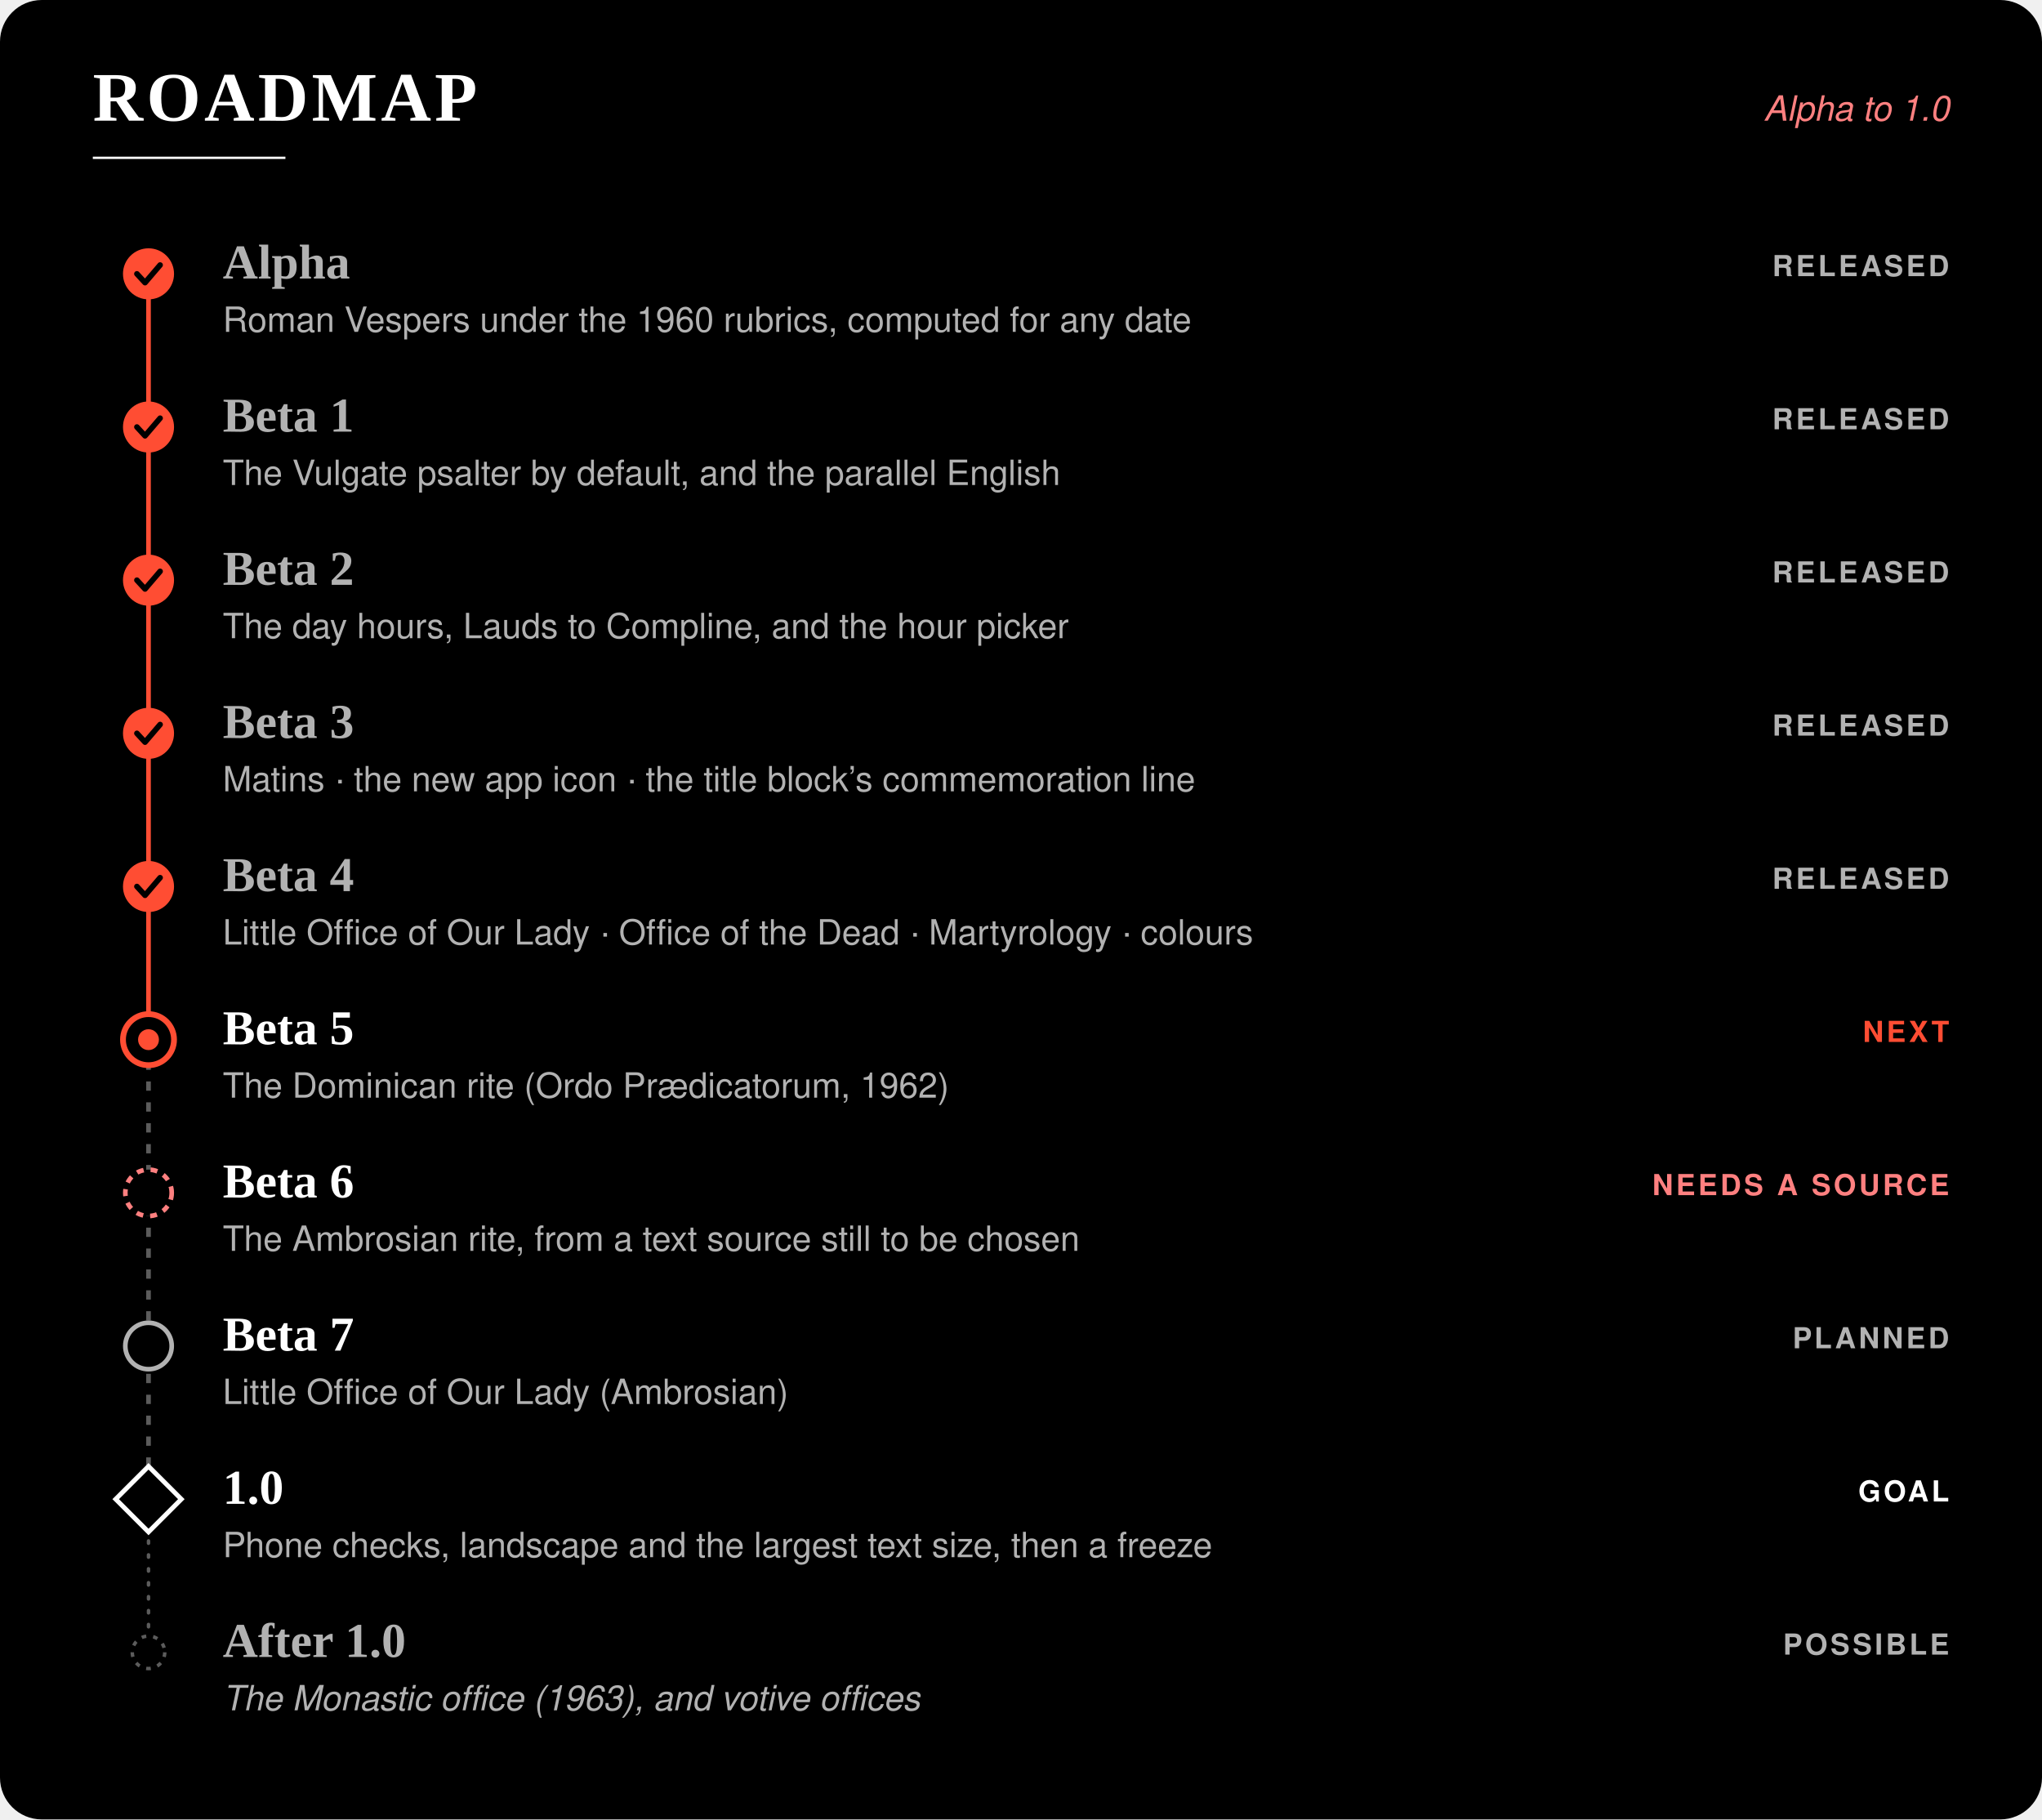
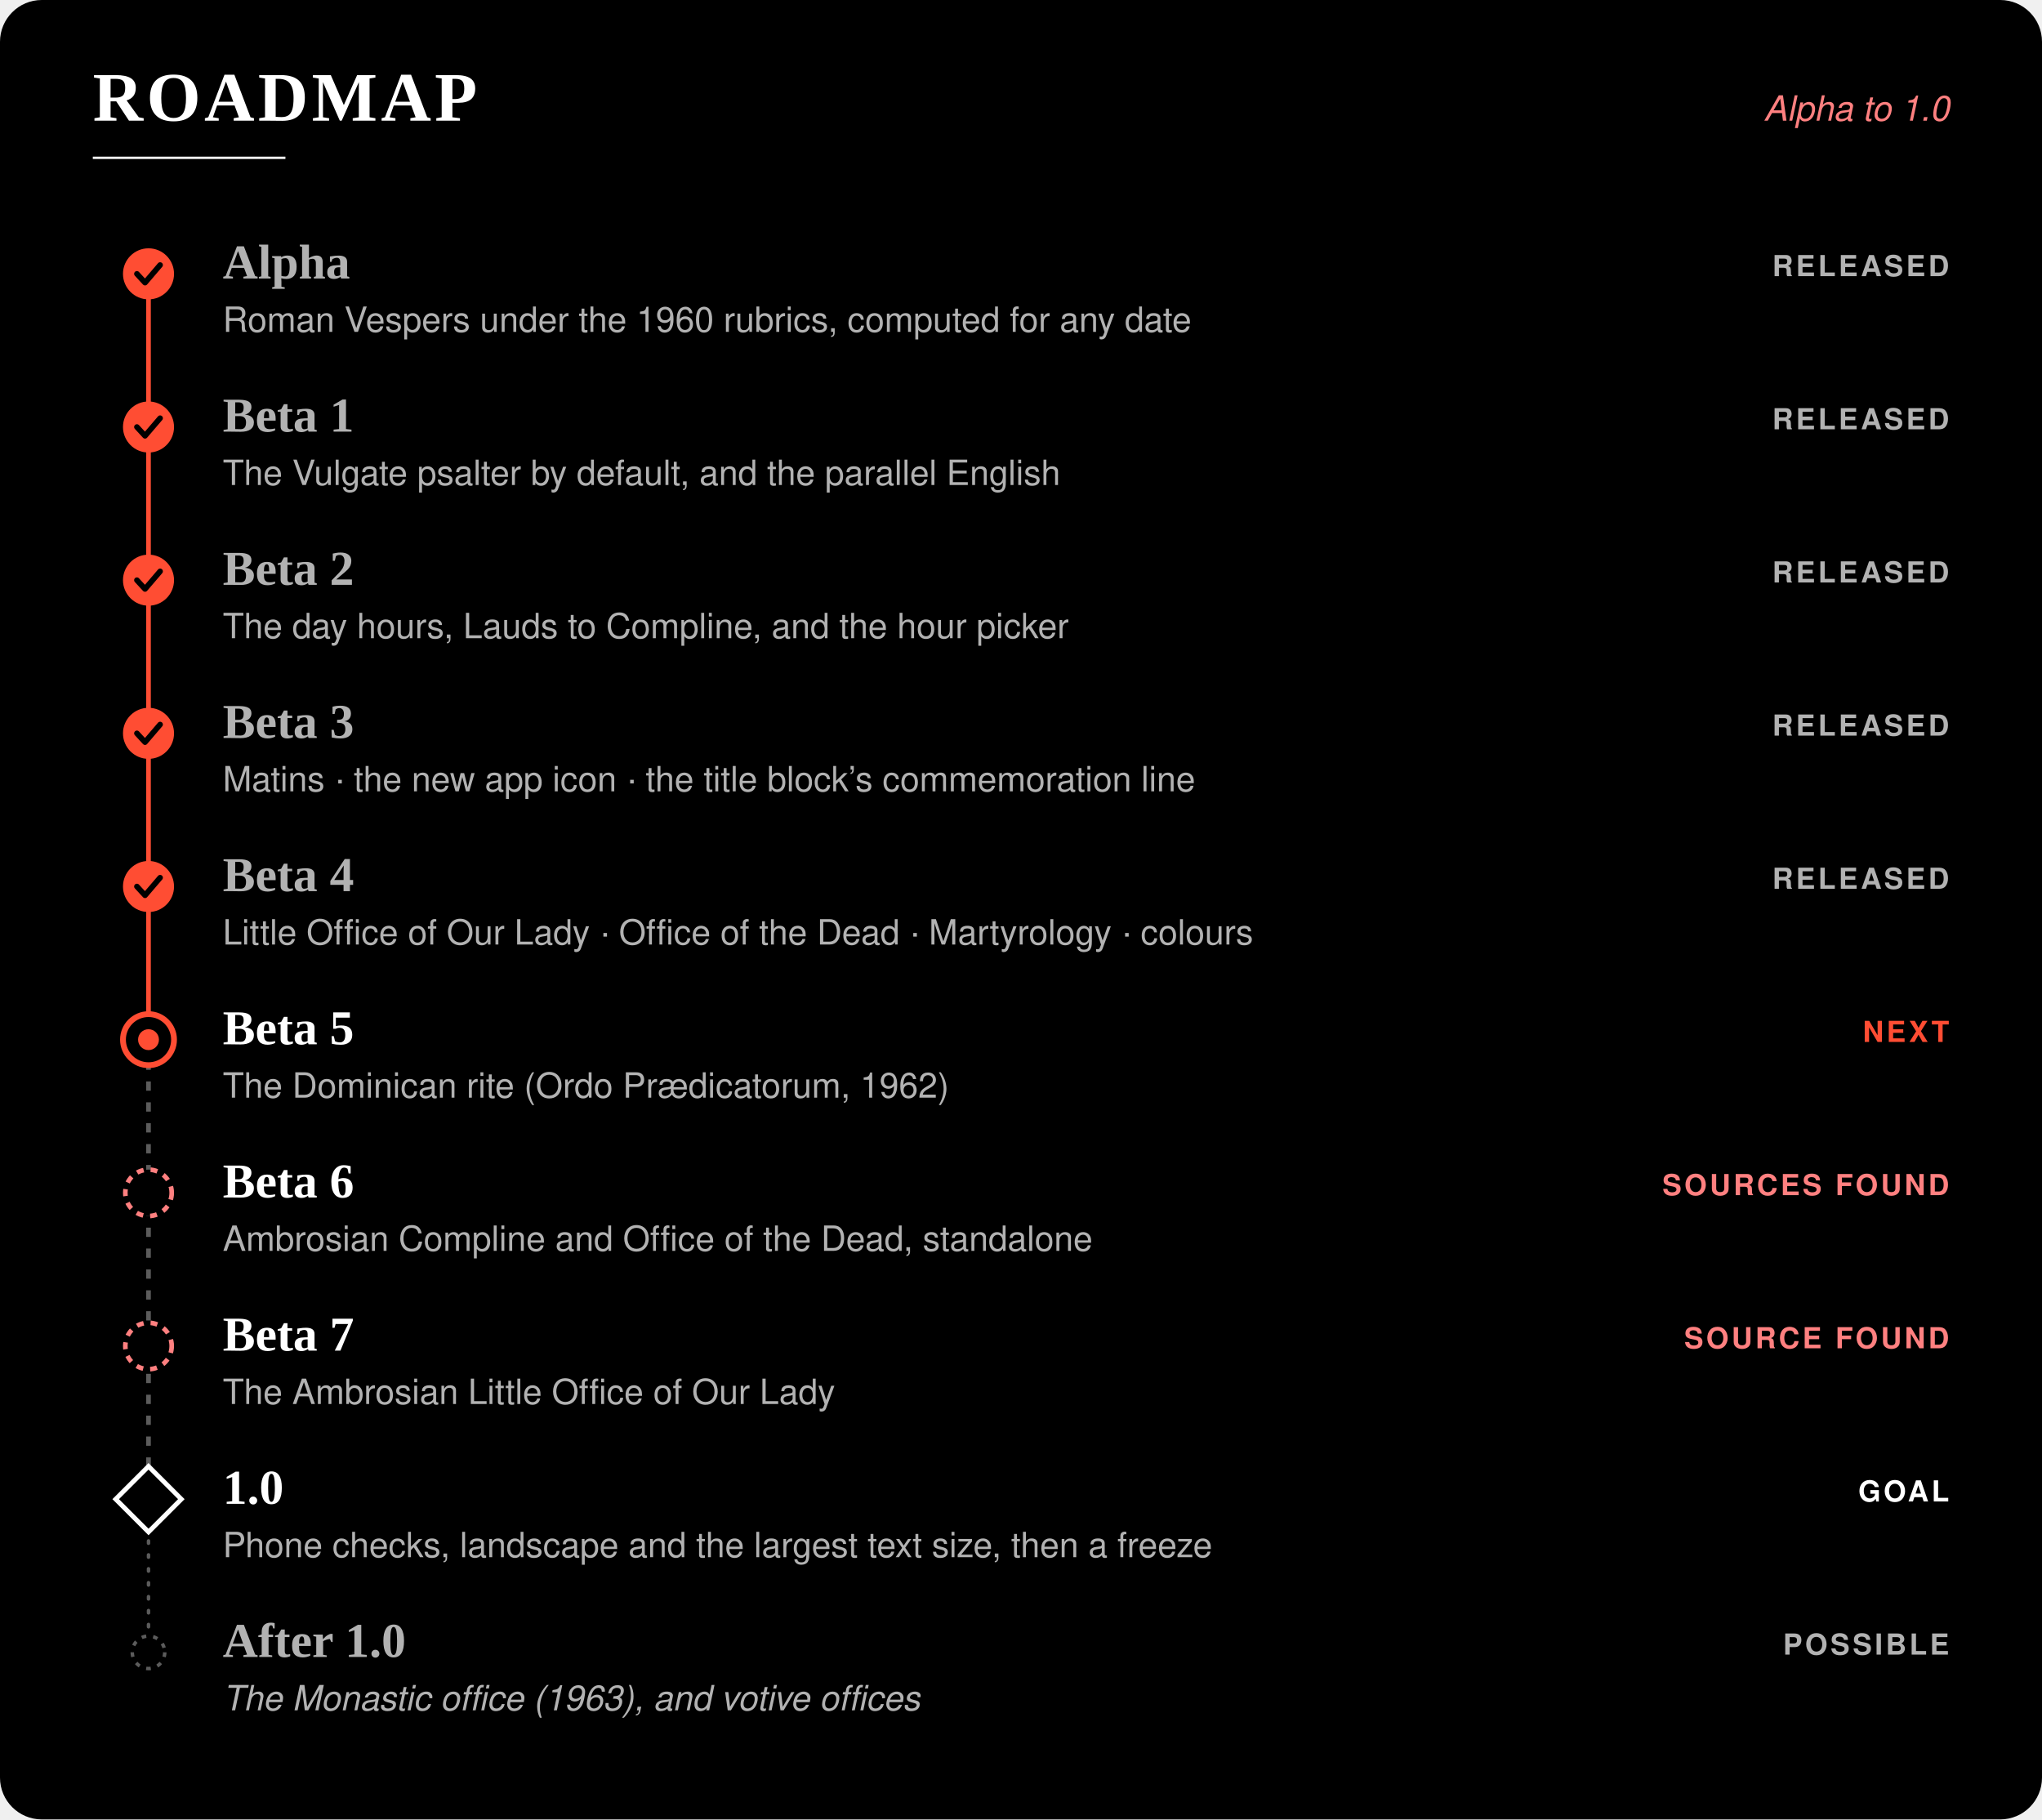
<svg xmlns="http://www.w3.org/2000/svg" width="880" height="784" viewBox="0 0 880 784" role="img" aria-labelledby="t d">
  <rect width="880" height="784" rx="18" fill="#000000" />
  <text x="40" y="52" font-family="'Hoefler Text', 'Iowan Old Style', Georgia, 'Times New Roman', serif" font-size="30" font-weight="700" fill="#FFFFFF" letter-spacing="1.5">ROADMAP</text>
  <text x="840" y="52" text-anchor="end" font-family="-apple-system, BlinkMacSystemFont, 'Segoe UI', Helvetica, Arial, sans-serif" font-size="15" font-style="italic" fill="#FF8080">Alpha to 1.0</text>
  <line x1="40" y1="68" x2="123" y2="68" stroke="#FFFFFF" stroke-width="1" />
  <line x1="64" y1="118" x2="64" y2="448" stroke="#FF4D33" stroke-width="2" />
  <line x1="64" y1="448" x2="64" y2="646" stroke="#5C5C5C" stroke-width="2" stroke-dasharray="4 5" />
  <line x1="64" y1="646" x2="64" y2="712" stroke="#5C5C5C" stroke-width="1.5" stroke-dasharray="1 5" stroke-linecap="round" />
  <circle cx="64" cy="118" r="11" fill="#FF4D33" />
  <path d="M59 118 l3.5 3.8 l6.5 -7.6" fill="none" stroke="#000000" stroke-width="2.4" stroke-linecap="round" stroke-linejoin="round" />
  <text x="96" y="120" font-family="'Hoefler Text', 'Iowan Old Style', Georgia, 'Times New Roman', serif" font-size="21" font-weight="700" fill="#B2B2B2">Alpha</text>
  <text x="840" y="119" text-anchor="end" font-family="-apple-system, BlinkMacSystemFont, 'Segoe UI', Helvetica, Arial, sans-serif" font-size="12.5" font-weight="600" letter-spacing="1.2" fill="#B2B2B2">RELEASED</text>
  <text x="96" y="143" font-family="-apple-system, BlinkMacSystemFont, 'Segoe UI', Helvetica, Arial, sans-serif" font-size="15" fill="#B2B2B2">Roman Vespers under the 1960 rubrics, computed for any date</text>
  <circle cx="64" cy="184" r="11" fill="#FF4D33" />
  <path d="M59 184 l3.5 3.8 l6.5 -7.6" fill="none" stroke="#000000" stroke-width="2.4" stroke-linecap="round" stroke-linejoin="round" />
  <text x="96" y="186" font-family="'Hoefler Text', 'Iowan Old Style', Georgia, 'Times New Roman', serif" font-size="21" font-weight="700" fill="#B2B2B2">Beta 1</text>
  <text x="840" y="185" text-anchor="end" font-family="-apple-system, BlinkMacSystemFont, 'Segoe UI', Helvetica, Arial, sans-serif" font-size="12.5" font-weight="600" letter-spacing="1.2" fill="#B2B2B2">RELEASED</text>
  <text x="96" y="209" font-family="-apple-system, BlinkMacSystemFont, 'Segoe UI', Helvetica, Arial, sans-serif" font-size="15" fill="#B2B2B2">The Vulgate psalter by default, and the parallel English</text>
  <circle cx="64" cy="250" r="11" fill="#FF4D33" />
  <path d="M59 250 l3.5 3.8 l6.5 -7.6" fill="none" stroke="#000000" stroke-width="2.4" stroke-linecap="round" stroke-linejoin="round" />
  <text x="96" y="252" font-family="'Hoefler Text', 'Iowan Old Style', Georgia, 'Times New Roman', serif" font-size="21" font-weight="700" fill="#B2B2B2">Beta 2</text>
  <text x="840" y="251" text-anchor="end" font-family="-apple-system, BlinkMacSystemFont, 'Segoe UI', Helvetica, Arial, sans-serif" font-size="12.5" font-weight="600" letter-spacing="1.2" fill="#B2B2B2">RELEASED</text>
  <text x="96" y="275" font-family="-apple-system, BlinkMacSystemFont, 'Segoe UI', Helvetica, Arial, sans-serif" font-size="15" fill="#B2B2B2">The day hours, Lauds to Compline, and the hour picker</text>
  <circle cx="64" cy="316" r="11" fill="#FF4D33" />
  <path d="M59 316 l3.5 3.8 l6.5 -7.6" fill="none" stroke="#000000" stroke-width="2.4" stroke-linecap="round" stroke-linejoin="round" />
  <text x="96" y="318" font-family="'Hoefler Text', 'Iowan Old Style', Georgia, 'Times New Roman', serif" font-size="21" font-weight="700" fill="#B2B2B2">Beta 3</text>
  <text x="840" y="317" text-anchor="end" font-family="-apple-system, BlinkMacSystemFont, 'Segoe UI', Helvetica, Arial, sans-serif" font-size="12.5" font-weight="600" letter-spacing="1.2" fill="#B2B2B2">RELEASED</text>
  <text x="96" y="341" font-family="-apple-system, BlinkMacSystemFont, 'Segoe UI', Helvetica, Arial, sans-serif" font-size="15" fill="#B2B2B2">Matins · the new app icon · the title block’s commemoration line</text>
  <circle cx="64" cy="382" r="11" fill="#FF4D33" />
  <path d="M59 382 l3.5 3.8 l6.5 -7.6" fill="none" stroke="#000000" stroke-width="2.4" stroke-linecap="round" stroke-linejoin="round" />
  <text x="96" y="384" font-family="'Hoefler Text', 'Iowan Old Style', Georgia, 'Times New Roman', serif" font-size="21" font-weight="700" fill="#B2B2B2">Beta 4</text>
  <text x="840" y="383" text-anchor="end" font-family="-apple-system, BlinkMacSystemFont, 'Segoe UI', Helvetica, Arial, sans-serif" font-size="12.5" font-weight="600" letter-spacing="1.2" fill="#B2B2B2">RELEASED</text>
  <text x="96" y="407" font-family="-apple-system, BlinkMacSystemFont, 'Segoe UI', Helvetica, Arial, sans-serif" font-size="15" fill="#B2B2B2">Little Office of Our Lady · Office of the Dead · Martyrology · colours</text>
  <circle cx="64" cy="448" r="11" fill="#000000" stroke="#FF4D33" stroke-width="2.5" />
  <circle cx="64" cy="448" r="4.5" fill="#FF4D33" />
  <text x="96" y="450" font-family="'Hoefler Text', 'Iowan Old Style', Georgia, 'Times New Roman', serif" font-size="21" font-weight="700" fill="#FFFFFF">Beta 5</text>
  <text x="840" y="449" text-anchor="end" font-family="-apple-system, BlinkMacSystemFont, 'Segoe UI', Helvetica, Arial, sans-serif" font-size="12.5" font-weight="600" letter-spacing="1.2" fill="#FF4D33">NEXT</text>
  <text x="96" y="473" font-family="-apple-system, BlinkMacSystemFont, 'Segoe UI', Helvetica, Arial, sans-serif" font-size="15" fill="#B2B2B2">The Dominican rite (Ordo Prædicatorum, 1962)</text>
  <circle cx="64" cy="514" r="10" fill="#000000" stroke="#FF8080" stroke-width="2" stroke-dasharray="3 3" />
  <text x="96" y="516" font-family="'Hoefler Text', 'Iowan Old Style', Georgia, 'Times New Roman', serif" font-size="21" font-weight="700" fill="#FFFFFF">Beta 6</text>
-   <text x="840" y="515" text-anchor="end" font-family="-apple-system, BlinkMacSystemFont, 'Segoe UI', Helvetica, Arial, sans-serif" font-size="12.5" font-weight="600" letter-spacing="1.2" fill="#FF8080">NEEDS A SOURCE</text>
-   <text x="96" y="539" font-family="-apple-system, BlinkMacSystemFont, 'Segoe UI', Helvetica, Arial, sans-serif" font-size="15" fill="#B2B2B2">The Ambrosian rite, from a text source still to be chosen</text>
-   <circle cx="64" cy="580" r="10" fill="#000000" stroke="#B2B2B2" stroke-width="2" />
+   <text x="840" y="515" text-anchor="end" font-family="-apple-system, BlinkMacSystemFont, 'Segoe UI', Helvetica, Arial, sans-serif" font-size="12.5" font-weight="600" letter-spacing="1.2" fill="#FF8080">SOURCES FOUND</text>
+   <text x="96" y="539" font-family="-apple-system, BlinkMacSystemFont, 'Segoe UI', Helvetica, Arial, sans-serif" font-size="15" fill="#B2B2B2">Ambrosian Compline and Office of the Dead, standalone</text>
+   <circle cx="64" cy="580" r="10" fill="#000000" stroke="#FF8080" stroke-width="2" stroke-dasharray="3 3" />
  <text x="96" y="582" font-family="'Hoefler Text', 'Iowan Old Style', Georgia, 'Times New Roman', serif" font-size="21" font-weight="700" fill="#FFFFFF">Beta 7</text>
-   <text x="840" y="581" text-anchor="end" font-family="-apple-system, BlinkMacSystemFont, 'Segoe UI', Helvetica, Arial, sans-serif" font-size="12.5" font-weight="600" letter-spacing="1.2" fill="#B2B2B2">PLANNED</text>
-   <text x="96" y="605" font-family="-apple-system, BlinkMacSystemFont, 'Segoe UI', Helvetica, Arial, sans-serif" font-size="15" fill="#B2B2B2">Little Office of Our Lady (Ambrosian)</text>
+   <text x="840" y="581" text-anchor="end" font-family="-apple-system, BlinkMacSystemFont, 'Segoe UI', Helvetica, Arial, sans-serif" font-size="12.5" font-weight="600" letter-spacing="1.2" fill="#FF8080">SOURCE FOUND</text>
+   <text x="96" y="605" font-family="-apple-system, BlinkMacSystemFont, 'Segoe UI', Helvetica, Arial, sans-serif" font-size="15" fill="#B2B2B2">The Ambrosian Little Office of Our Lady</text>
  <rect x="54" y="636" width="20" height="20" transform="rotate(45 64 646)" fill="#000000" stroke="#FFFFFF" stroke-width="2" />
  <text x="96" y="648" font-family="'Hoefler Text', 'Iowan Old Style', Georgia, 'Times New Roman', serif" font-size="21" font-weight="700" fill="#FFFFFF">1.0</text>
  <text x="840" y="647" text-anchor="end" font-family="-apple-system, BlinkMacSystemFont, 'Segoe UI', Helvetica, Arial, sans-serif" font-size="12.5" font-weight="600" letter-spacing="1.2" fill="#FFFFFF">GOAL</text>
  <text x="96" y="671" font-family="-apple-system, BlinkMacSystemFont, 'Segoe UI', Helvetica, Arial, sans-serif" font-size="15" fill="#B2B2B2">Phone checks, landscape and the largest text size, then a freeze</text>
  <circle cx="64" cy="712" r="7" fill="#000000" stroke="#5C5C5C" stroke-width="1.5" stroke-dasharray="2 3" />
  <text x="96" y="714" font-family="'Hoefler Text', 'Iowan Old Style', Georgia, 'Times New Roman', serif" font-size="21" font-weight="700" fill="#B2B2B2">After 1.0</text>
  <text x="840" y="713" text-anchor="end" font-family="-apple-system, BlinkMacSystemFont, 'Segoe UI', Helvetica, Arial, sans-serif" font-size="12.5" font-weight="600" letter-spacing="1.2" fill="#B2B2B2">POSSIBLE</text>
  <text x="96" y="737" font-family="-apple-system, BlinkMacSystemFont, 'Segoe UI', Helvetica, Arial, sans-serif" font-size="15" fill="#B2B2B2" font-style="italic">The Monastic office (1963), and votive offices</text>
</svg>
